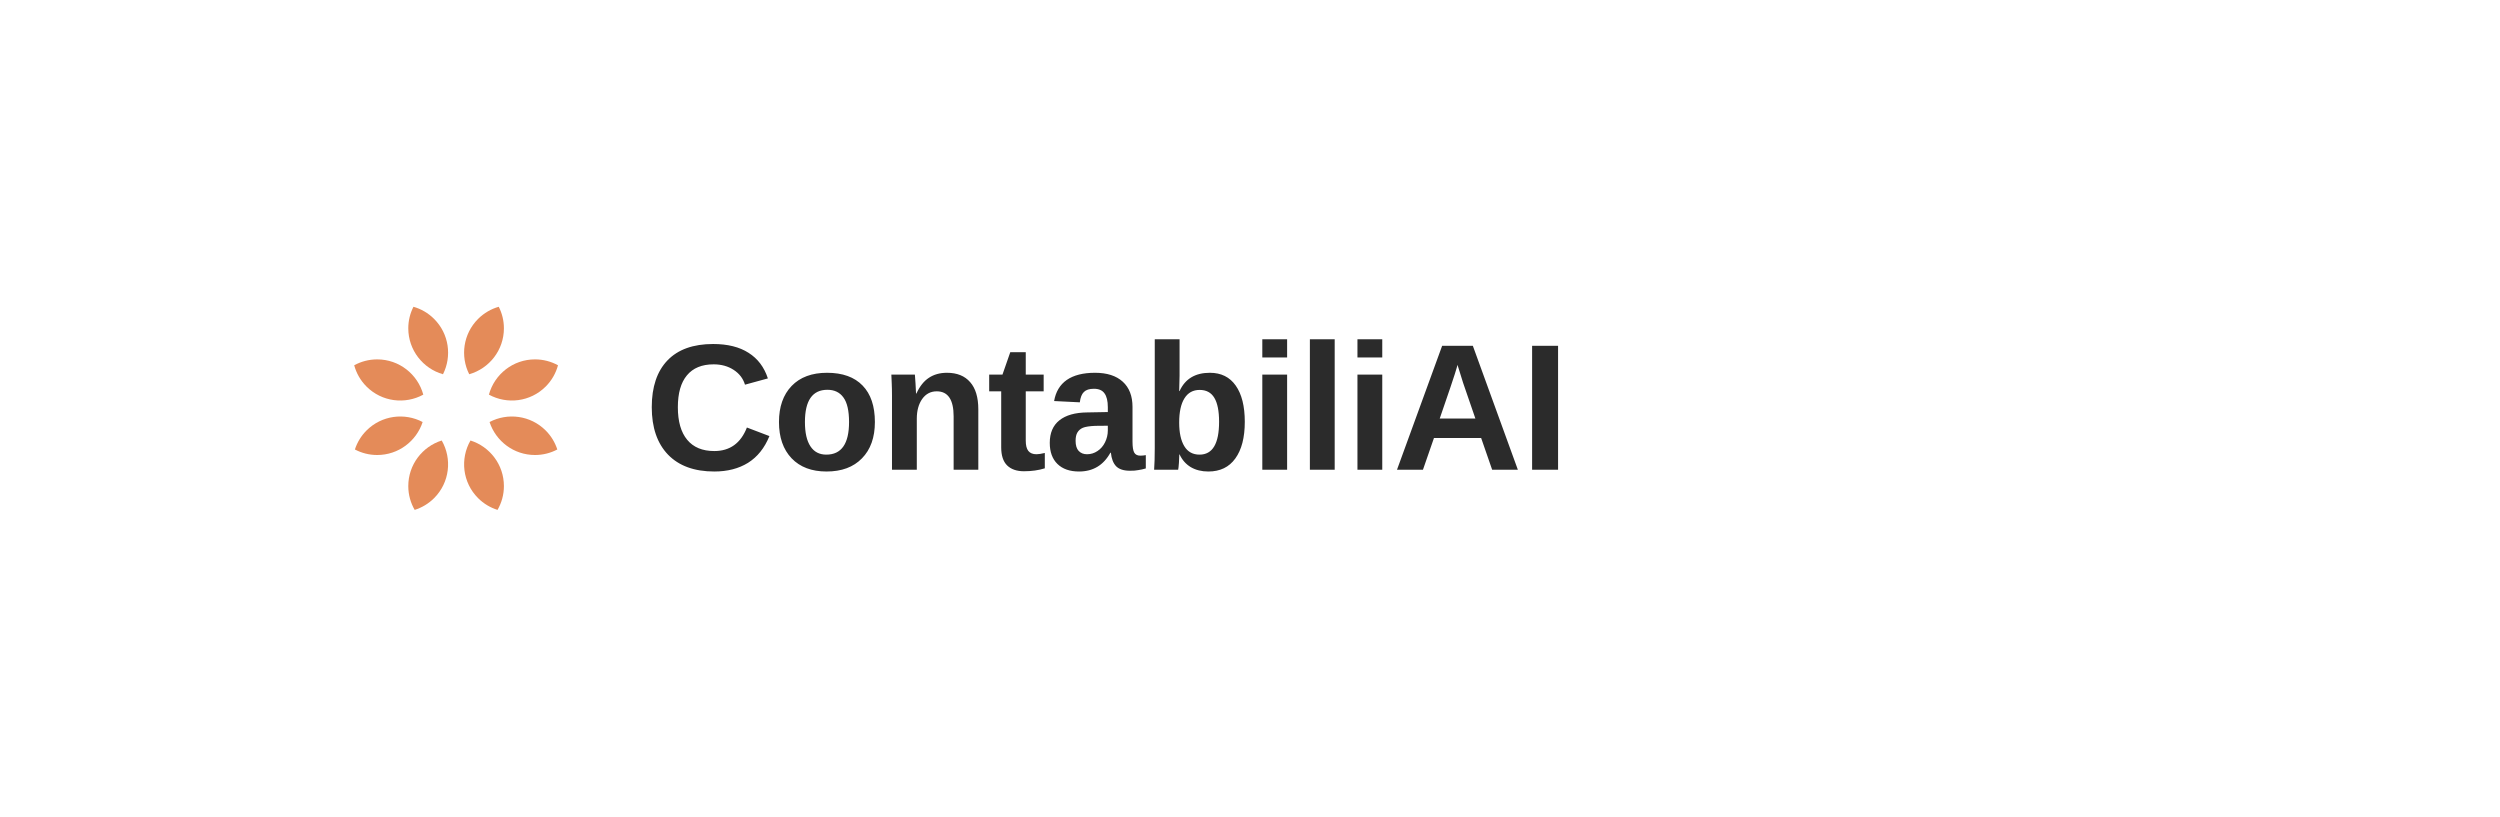
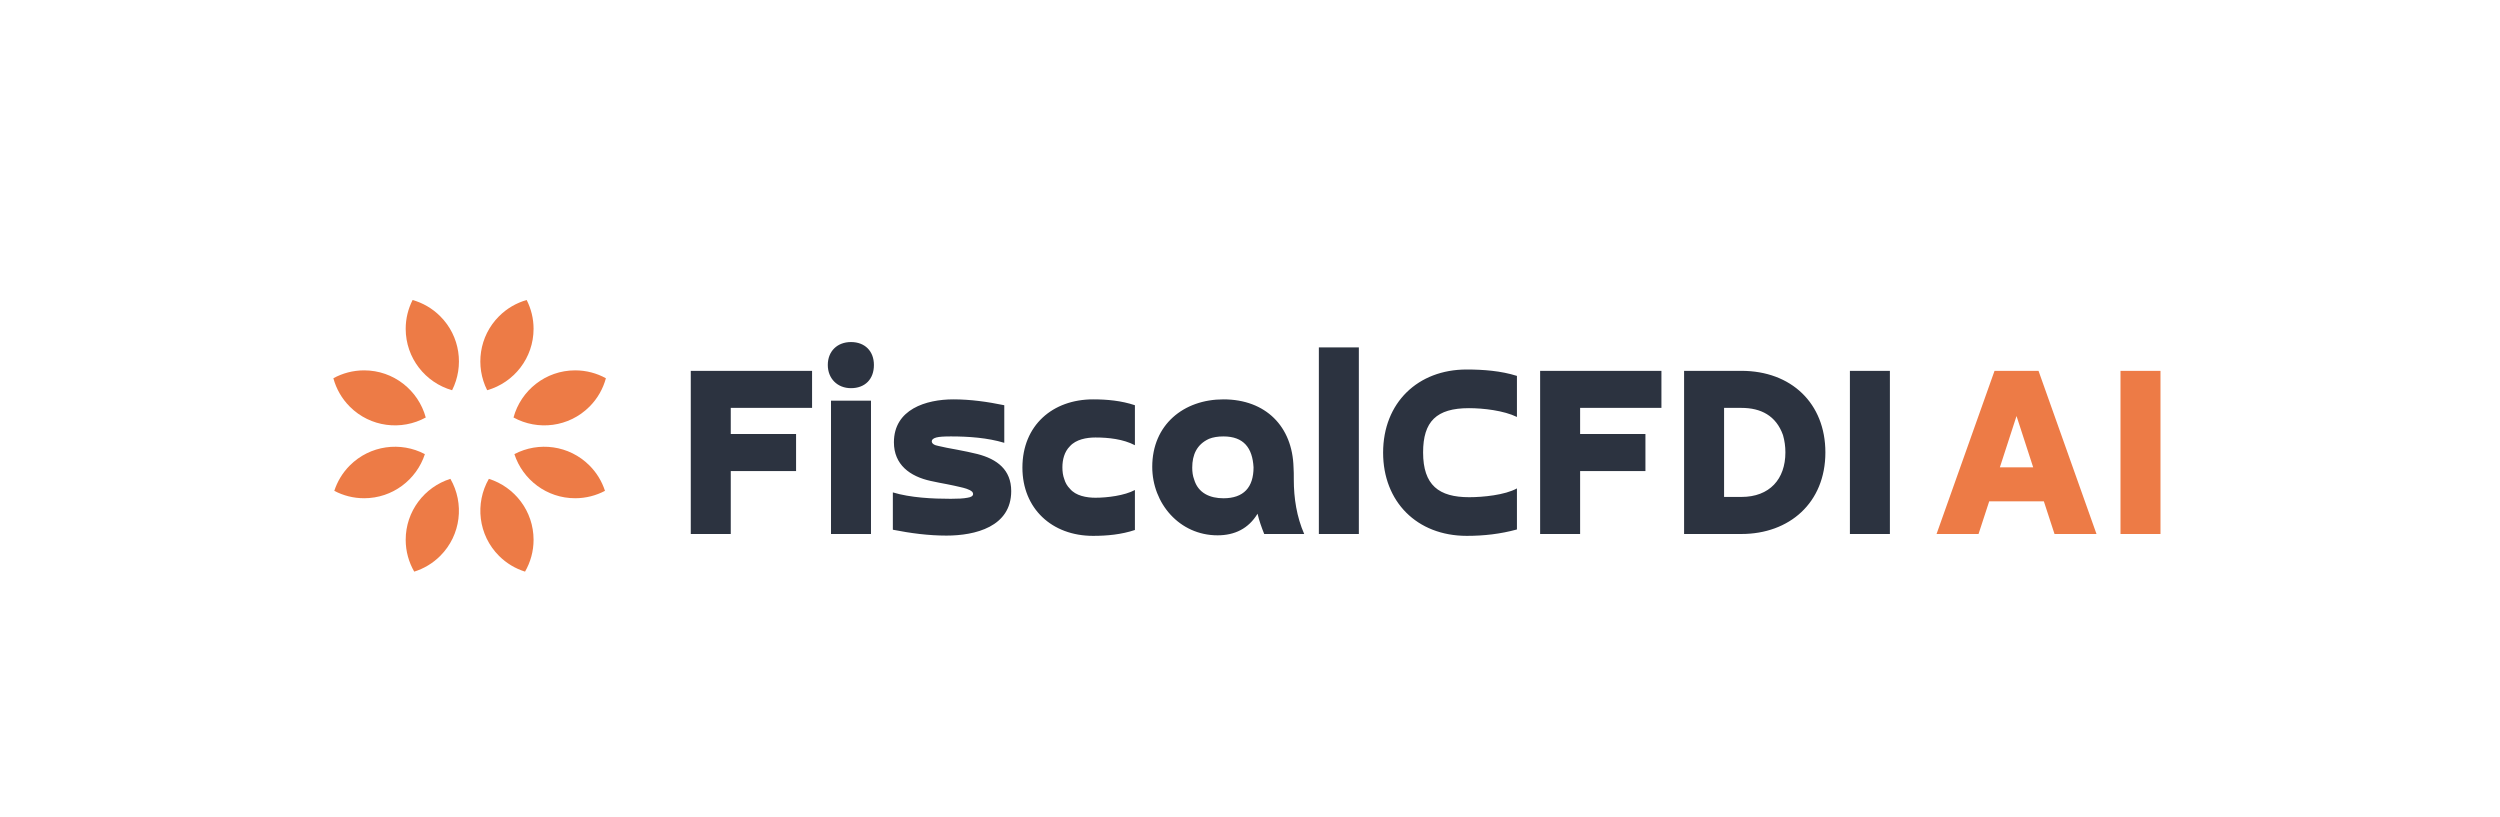
<svg xmlns="http://www.w3.org/2000/svg" width="600" height="196" viewBox="0 0 600 196">
-   <svg x="80" y="68.5" width="440" height="59" viewBox="0 0 224 30">
-     <g transform="translate(0 0) scale(0.3)">
-       <path d="M32.628,8.636c-1.335,2.64-2.103,5.615-2.101,8.776c0.003,8.896,5.98,16.383,14.132,18.706c3.684-7.304,2.486-16.44-3.618-22.537C38.616,11.156,35.708,9.513,32.628,8.636z" fill="#E48B59" />
-       <path d="M36.637,44.421c-2.25-8.272-9.795-14.361-18.779-14.356C14.465,30.066,11.277,30.939,8.5,32.465c0.86,3.173,2.521,6.174,5.014,8.664C19.779,47.39,29.244,48.479,36.637,44.421z" fill="#E48B59" />
-       <path d="M55.857,63.1c-4.287,7.447-3.268,17.114,3.102,23.475c2.294,2.292,5.021,3.88,7.915,4.789c1.645-2.858,2.6-6.164,2.598-9.699C69.469,72.956,63.745,65.586,55.857,63.1z" fill="#E48B59" />
-       <path d="M63.628,55.577c2.544,7.799,9.868,13.439,18.516,13.433c3.279-0.001,6.365-0.822,9.076-2.255c-0.921-2.825-2.486-5.486-4.733-7.73C80.296,52.839,70.98,51.692,63.628,55.577z" fill="#E48B59" />
-       <path d="M30.527,81.681c0.001,3.529,0.956,6.829,2.599,9.683c2.899-0.911,5.631-2.503,7.927-4.802c6.358-6.363,7.374-16.022,3.089-23.463C36.247,65.587,30.521,72.965,30.527,81.681z" fill="#E48B59" />
-       <path d="M36.372,55.577c-7.357-3.889-16.68-2.737-22.869,3.458c-2.241,2.243-3.803,4.901-4.722,7.722c2.716,1.436,5.807,2.256,9.093,2.253C26.515,69.007,33.83,63.37,36.372,55.577z" fill="#E48B59" />
-       <path d="M69.472,17.396c-0.001-3.156-0.77-6.126-2.103-8.761c-3.083,0.879-5.994,2.525-8.421,4.954c-6.095,6.099-7.287,15.228-3.607,22.528C63.499,33.793,69.477,26.299,69.472,17.396z" fill="#E48B59" />
-       <path d="M63.364,44.42c7.399,4.061,16.87,2.969,23.135-3.304c2.486-2.488,4.142-5.484,5.001-8.652c-2.782-1.529-5.974-2.402-9.373-2.4C73.149,30.068,65.614,36.156,63.364,44.42z" fill="#E48B59" />
+   <svg x="80" y="72" width="440" height="65.19" viewBox="0 0 436 64.6">
+     <g transform="matrix(0.7809014,0,0,0.7809014,-6.637662,-6.743353)" fill="#ED7B46">
+       <path d="M32.628,8.636c-1.335,2.64-2.103,5.615-2.101,8.776c0.003,8.896,5.98,16.383,14.132,18.706c3.684-7.304,2.486-16.44-3.618-22.537C38.616,11.156,35.708,9.513,32.628,8.636z" />
+       <path d="M36.637,44.421c-2.25-8.272-9.795-14.361-18.779-14.356C14.465,30.066,11.277,30.939,8.5,32.465c0.86,3.173,2.521,6.174,5.014,8.664C19.779,47.39,29.244,48.479,36.637,44.421z" />
+       <path d="M55.857,63.1c-4.287,7.447-3.268,17.114,3.102,23.475c2.294,2.292,5.021,3.88,7.915,4.789c1.645-2.858,2.6-6.164,2.598-9.699C69.469,72.956,63.745,65.586,55.857,63.1z" />
+       <path d="M63.628,55.577c2.544,7.799,9.868,13.439,18.516,13.433c3.279-0.001,6.365-0.822,9.076-2.255c-0.921-2.825-2.486-5.486-4.733-7.73C80.296,52.839,70.98,51.692,63.628,55.577z" />
+       <path d="M30.527,81.681c0.001,3.529,0.956,6.829,2.599,9.683c2.899-0.911,5.631-2.503,7.927-4.802c6.358-6.363,7.374-16.022,3.089-23.463C36.247,65.587,30.521,72.965,30.527,81.681z" />
+       <path d="M36.372,55.577c-7.357-3.889-16.68-2.737-22.869,3.458c-2.241,2.243-3.803,4.901-4.722,7.722c2.716,1.436,5.807,2.256,9.093,2.253C26.515,69.007,33.83,63.37,36.372,55.577z" />
+       <path d="M69.472,17.396c-0.001-3.156-0.77-6.126-2.103-8.761c-3.083,0.879-5.994,2.525-8.421,4.954c-6.095,6.099-7.287,15.228-3.607,22.528C63.499,33.793,69.477,26.299,69.472,17.396z" />
+       <path d="M63.364,44.42c7.399,4.061,16.87,2.969,23.135-3.304c2.486-2.488,4.142-5.484,5.001-8.652c-2.782-1.529-5.974-2.402-9.373-2.4C73.149,30.068,65.614,36.156,63.364,44.42z" />
    </g>
-     <text x="38" y="22.5" font-family="-apple-system, 'Segoe UI', 'Helvetica Neue', Arial, sans-serif" font-size="22" font-weight="600" letter-spacing="-0.3" fill="#2B2B2B">ContabiliAI</text>
+     <g transform="matrix(3.170133,0,0,3.170133,81.38605,-7.752747)">
+       <path fill="#2C3340" d="M1.14 7.76 l9.1 0 l0 2.78 l-6.1 0 l0 1.96 l4.9 0 l0 2.78 l-4.9 0 l0 4.72 l-3 0 l0 -12.24 z M11.66 10 l3 0 l0 10 l-3 0 l0 -10 z M13.16 9.06 c-1.02 0 -1.74 -0.72 -1.74 -1.74 c0 -1.04 0.72 -1.72 1.74 -1.72 c1.04 0 1.72 0.68 1.72 1.72 c0 1.06 -0.66 1.74 -1.72 1.74 z M16.3 19.68 l0 -2.8 c1.32 0.4 2.98 0.48 4.34 0.48 c0.54 0 0.96 -0.02 1.26 -0.08 c0.28 -0.04 0.42 -0.14 0.42 -0.28 c0 -0.06 -0.02 -0.1 -0.06 -0.16 c-0.2 -0.2 -0.64 -0.3 -0.9 -0.36 s-0.6 -0.14 -1.02 -0.22 c-0.34 -0.06 -0.74 -0.14 -1.2 -0.24 c-1.56 -0.34 -2.76 -1.22 -2.76 -2.9 c0 -2.48 2.42 -3.22 4.46 -3.22 c1.28 0 2.56 0.18 3.82 0.44 l0 2.82 c-1.26 -0.38 -2.68 -0.48 -4 -0.48 c-0.52 0 -0.88 0.02 -1.1 0.08 s-0.34 0.16 -0.34 0.28 c0 0.18 0.18 0.3 0.52 0.36 c0.34 0.08 0.82 0.18 1.4 0.28 c0.52 0.1 1.02 0.2 1.5 0.32 c1.48 0.38 2.54 1.18 2.54 2.78 c0 2.68 -2.7 3.34 -4.86 3.34 c-1.36 0 -2.7 -0.18 -4.02 -0.44 z M34.46 16.7 l0 3 c-1.02 0.34 -2.08 0.44 -3.14 0.44 c-3.1 0 -5.3 -2.06 -5.3 -5.12 c0 -3.18 2.28 -5.12 5.3 -5.12 c1.06 0 2.12 0.1 3.14 0.44 l0 3 c-0.88 -0.46 -1.98 -0.58 -2.96 -0.58 c-0.66 0 -1.46 0.14 -1.92 0.66 c-0.42 0.42 -0.56 1.02 -0.56 1.58 c0 0.32 0.04 0.62 0.14 0.88 c0.08 0.28 0.22 0.52 0.42 0.72 c0.44 0.54 1.26 0.68 1.92 0.68 c0.88 0 2.18 -0.16 2.96 -0.58 z M43.36 15 c-0.08 -1.46 -0.74 -2.32 -2.26 -2.32 c-0.42 0 -0.78 0.06 -1.08 0.18 c-0.92 0.42 -1.26 1.2 -1.26 2.16 c0 0.32 0.04 0.62 0.14 0.88 c0.3 1.04 1.2 1.42 2.2 1.42 c1.52 0 2.26 -0.82 2.26 -2.32 z M47.16 20 l-3 0 c-0.2 -0.5 -0.38 -1 -0.5 -1.52 c-0.68 1.12 -1.72 1.62 -3 1.62 c-2.86 0 -4.9 -2.4 -4.9 -5.14 c0 -3.16 2.36 -5.06 5.34 -5.06 c3.18 0 5.18 2.04 5.26 5.1 c0.02 0.26 0.02 0.56 0.02 0.92 c0 1.4 0.22 2.8 0.78 4.08 z M48.26 6 l3 0 l0 14 l-3 0 l0 -14 z M63.12 16.58 l0 3.08 c-1.24 0.34 -2.48 0.48 -3.76 0.48 c-3.76 0 -6.28 -2.58 -6.28 -6.24 c0 -3.76 2.62 -6.24 6.26 -6.24 c1.26 0 2.58 0.1 3.78 0.48 l0 3.08 c-0.98 -0.48 -2.52 -0.66 -3.6 -0.66 c-2.44 0 -3.44 1 -3.44 3.32 c0 2.46 1.18 3.36 3.46 3.36 c1.02 0 2.68 -0.16 3.58 -0.66 z M64.86 7.76 l9.1 0 l0 2.78 l-6.1 0 l0 1.96 l4.9 0 l0 2.78 l-4.9 0 l0 4.72 l-3 0 l0 -12.24 z M79.96 20 l-4.3 0 l0 -12.24 l4.3 0 c3.74 0 6.3 2.44 6.3 6.12 c0 3.78 -2.7 6.12 -6.3 6.12 z M78.66 10.54 l0 6.68 l1.3 0 c2.12 0 3.3 -1.34 3.3 -3.34 c0 -0.46 -0.06 -0.88 -0.18 -1.3 c-0.52 -1.46 -1.66 -2.04 -3.12 -2.04 l-1.3 0 z M88.1 7.76 l3 0 l0 12.24 l-3 0 l0 -12.24 z" />
+       <path fill="#ED7B46" fill-rule="evenodd" d="M94.6 20 L98.95 7.76 L102.25 7.76 L106.6 20 L103.45 20 L102.65 17.55 L98.55 17.55 L97.75 20 Z M99.35 15 L101.85 15 L100.6 11.15 Z M108.4 7.76 l3 0 l0 12.24 l-3 0 z" />
+     </g>
  </svg>
</svg>
